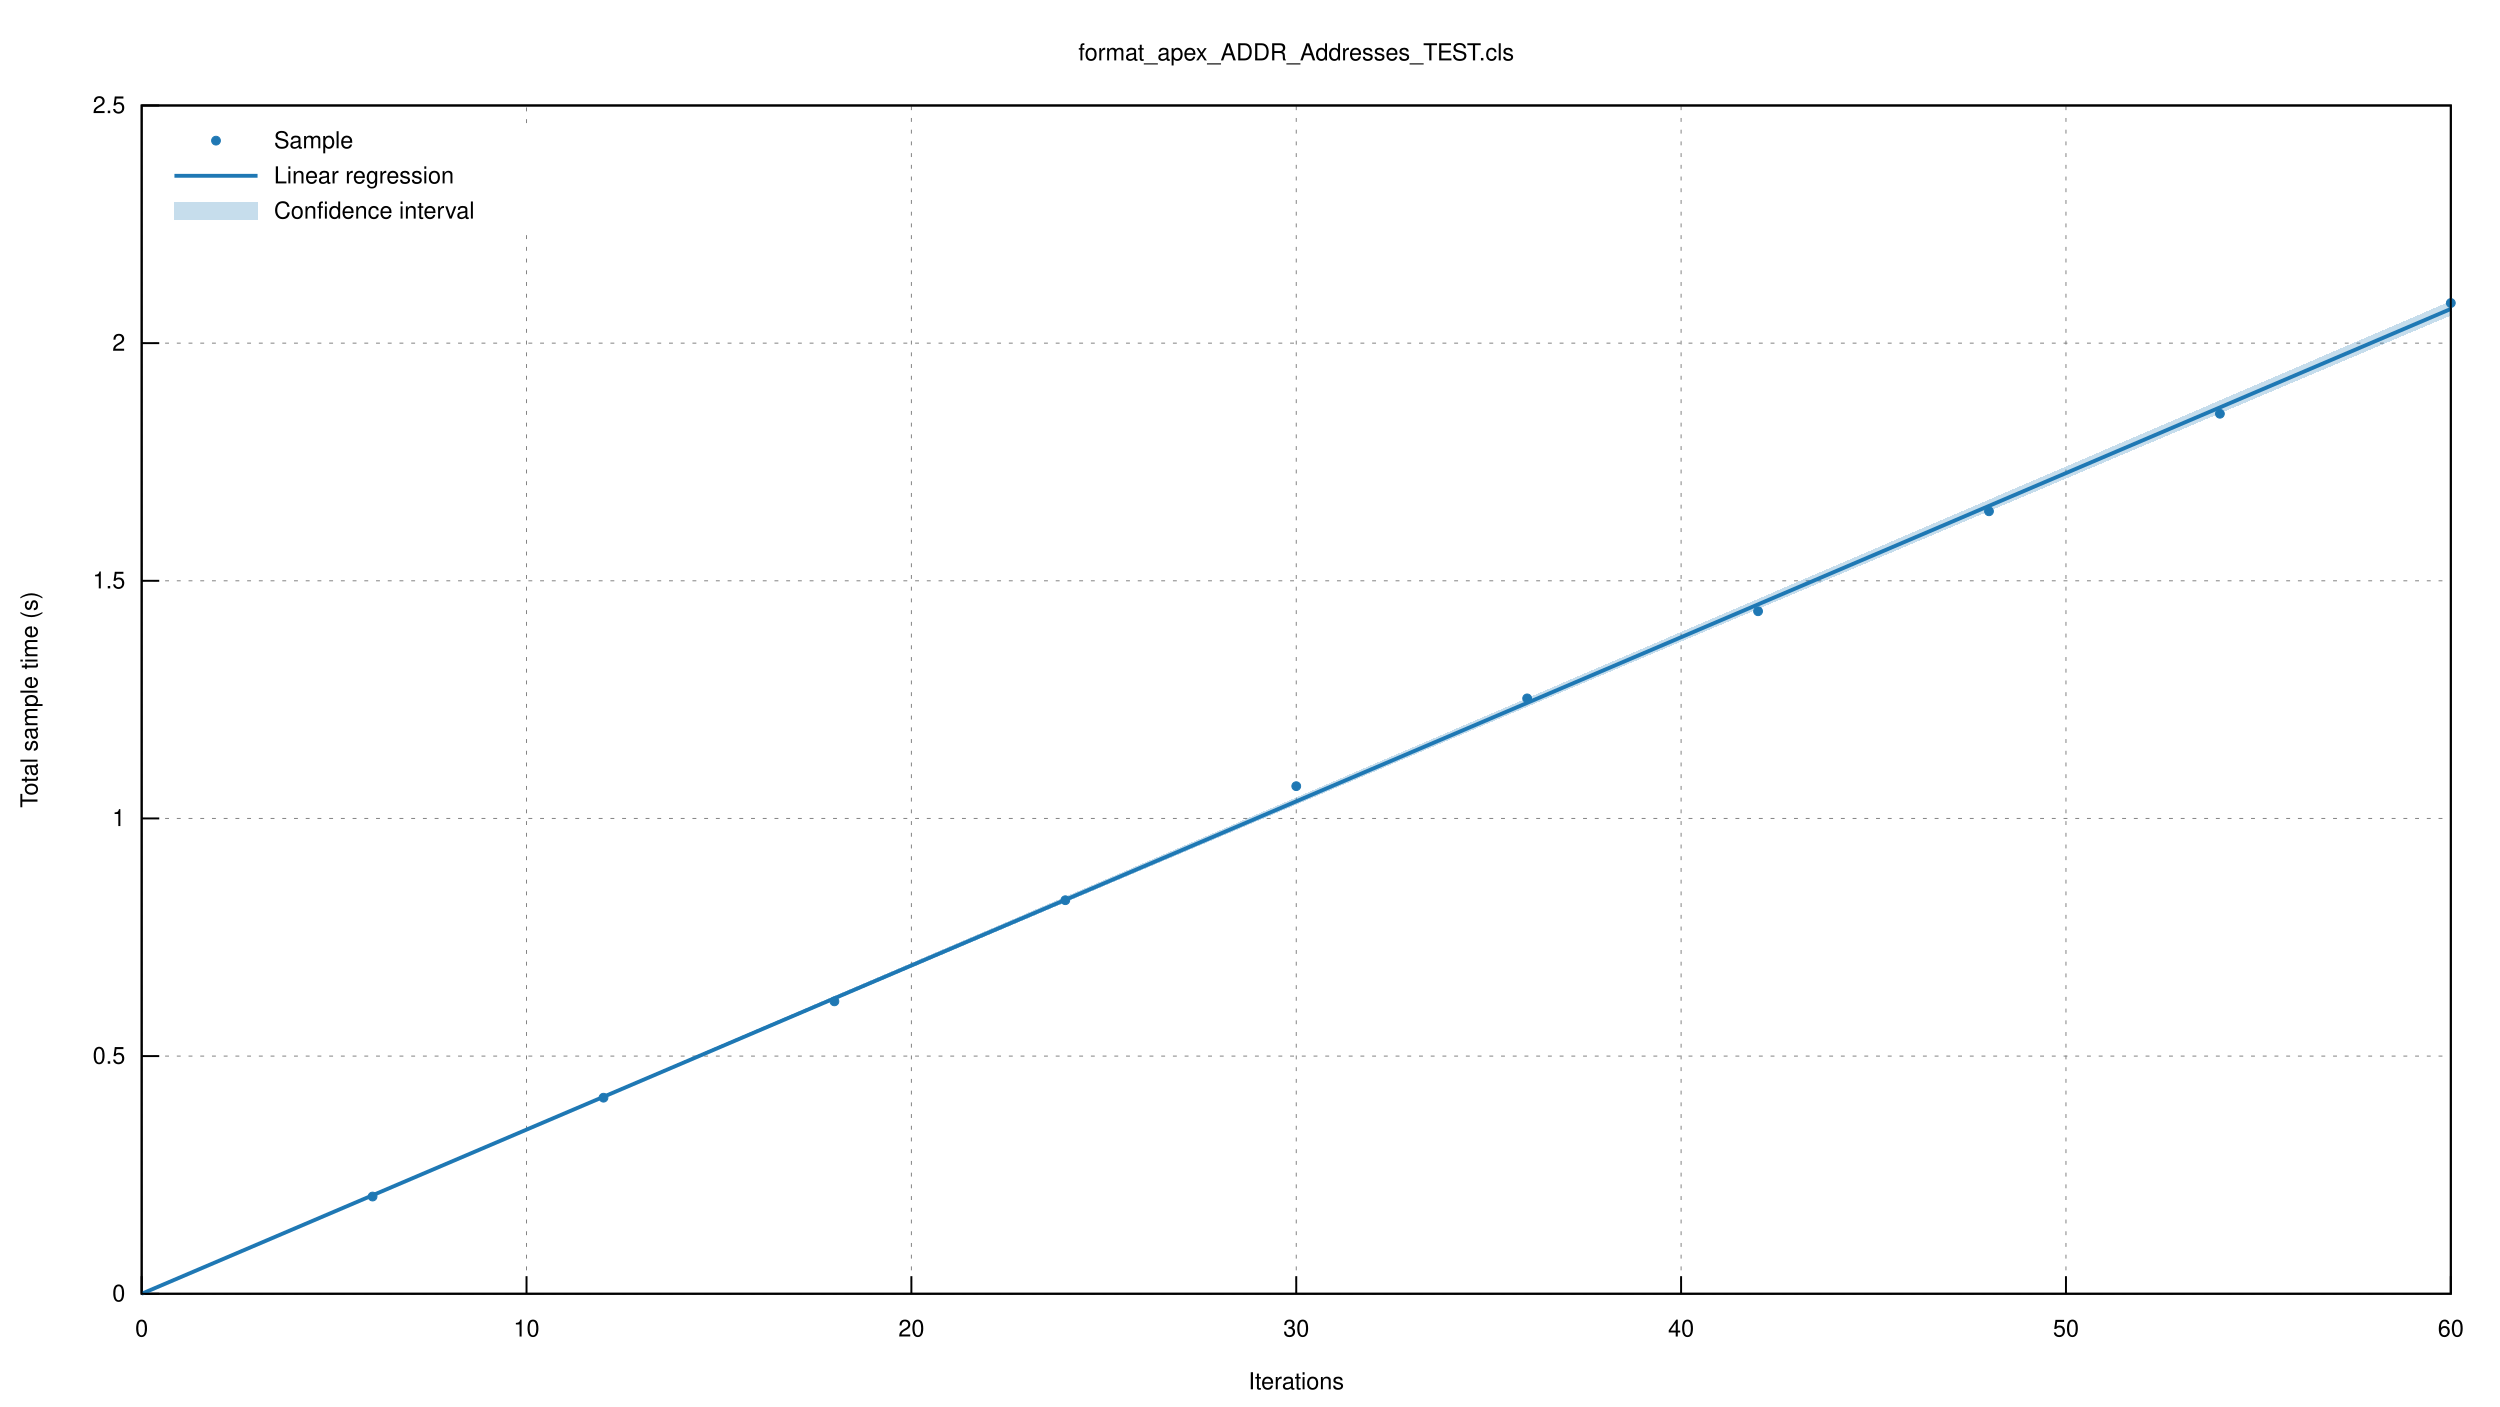
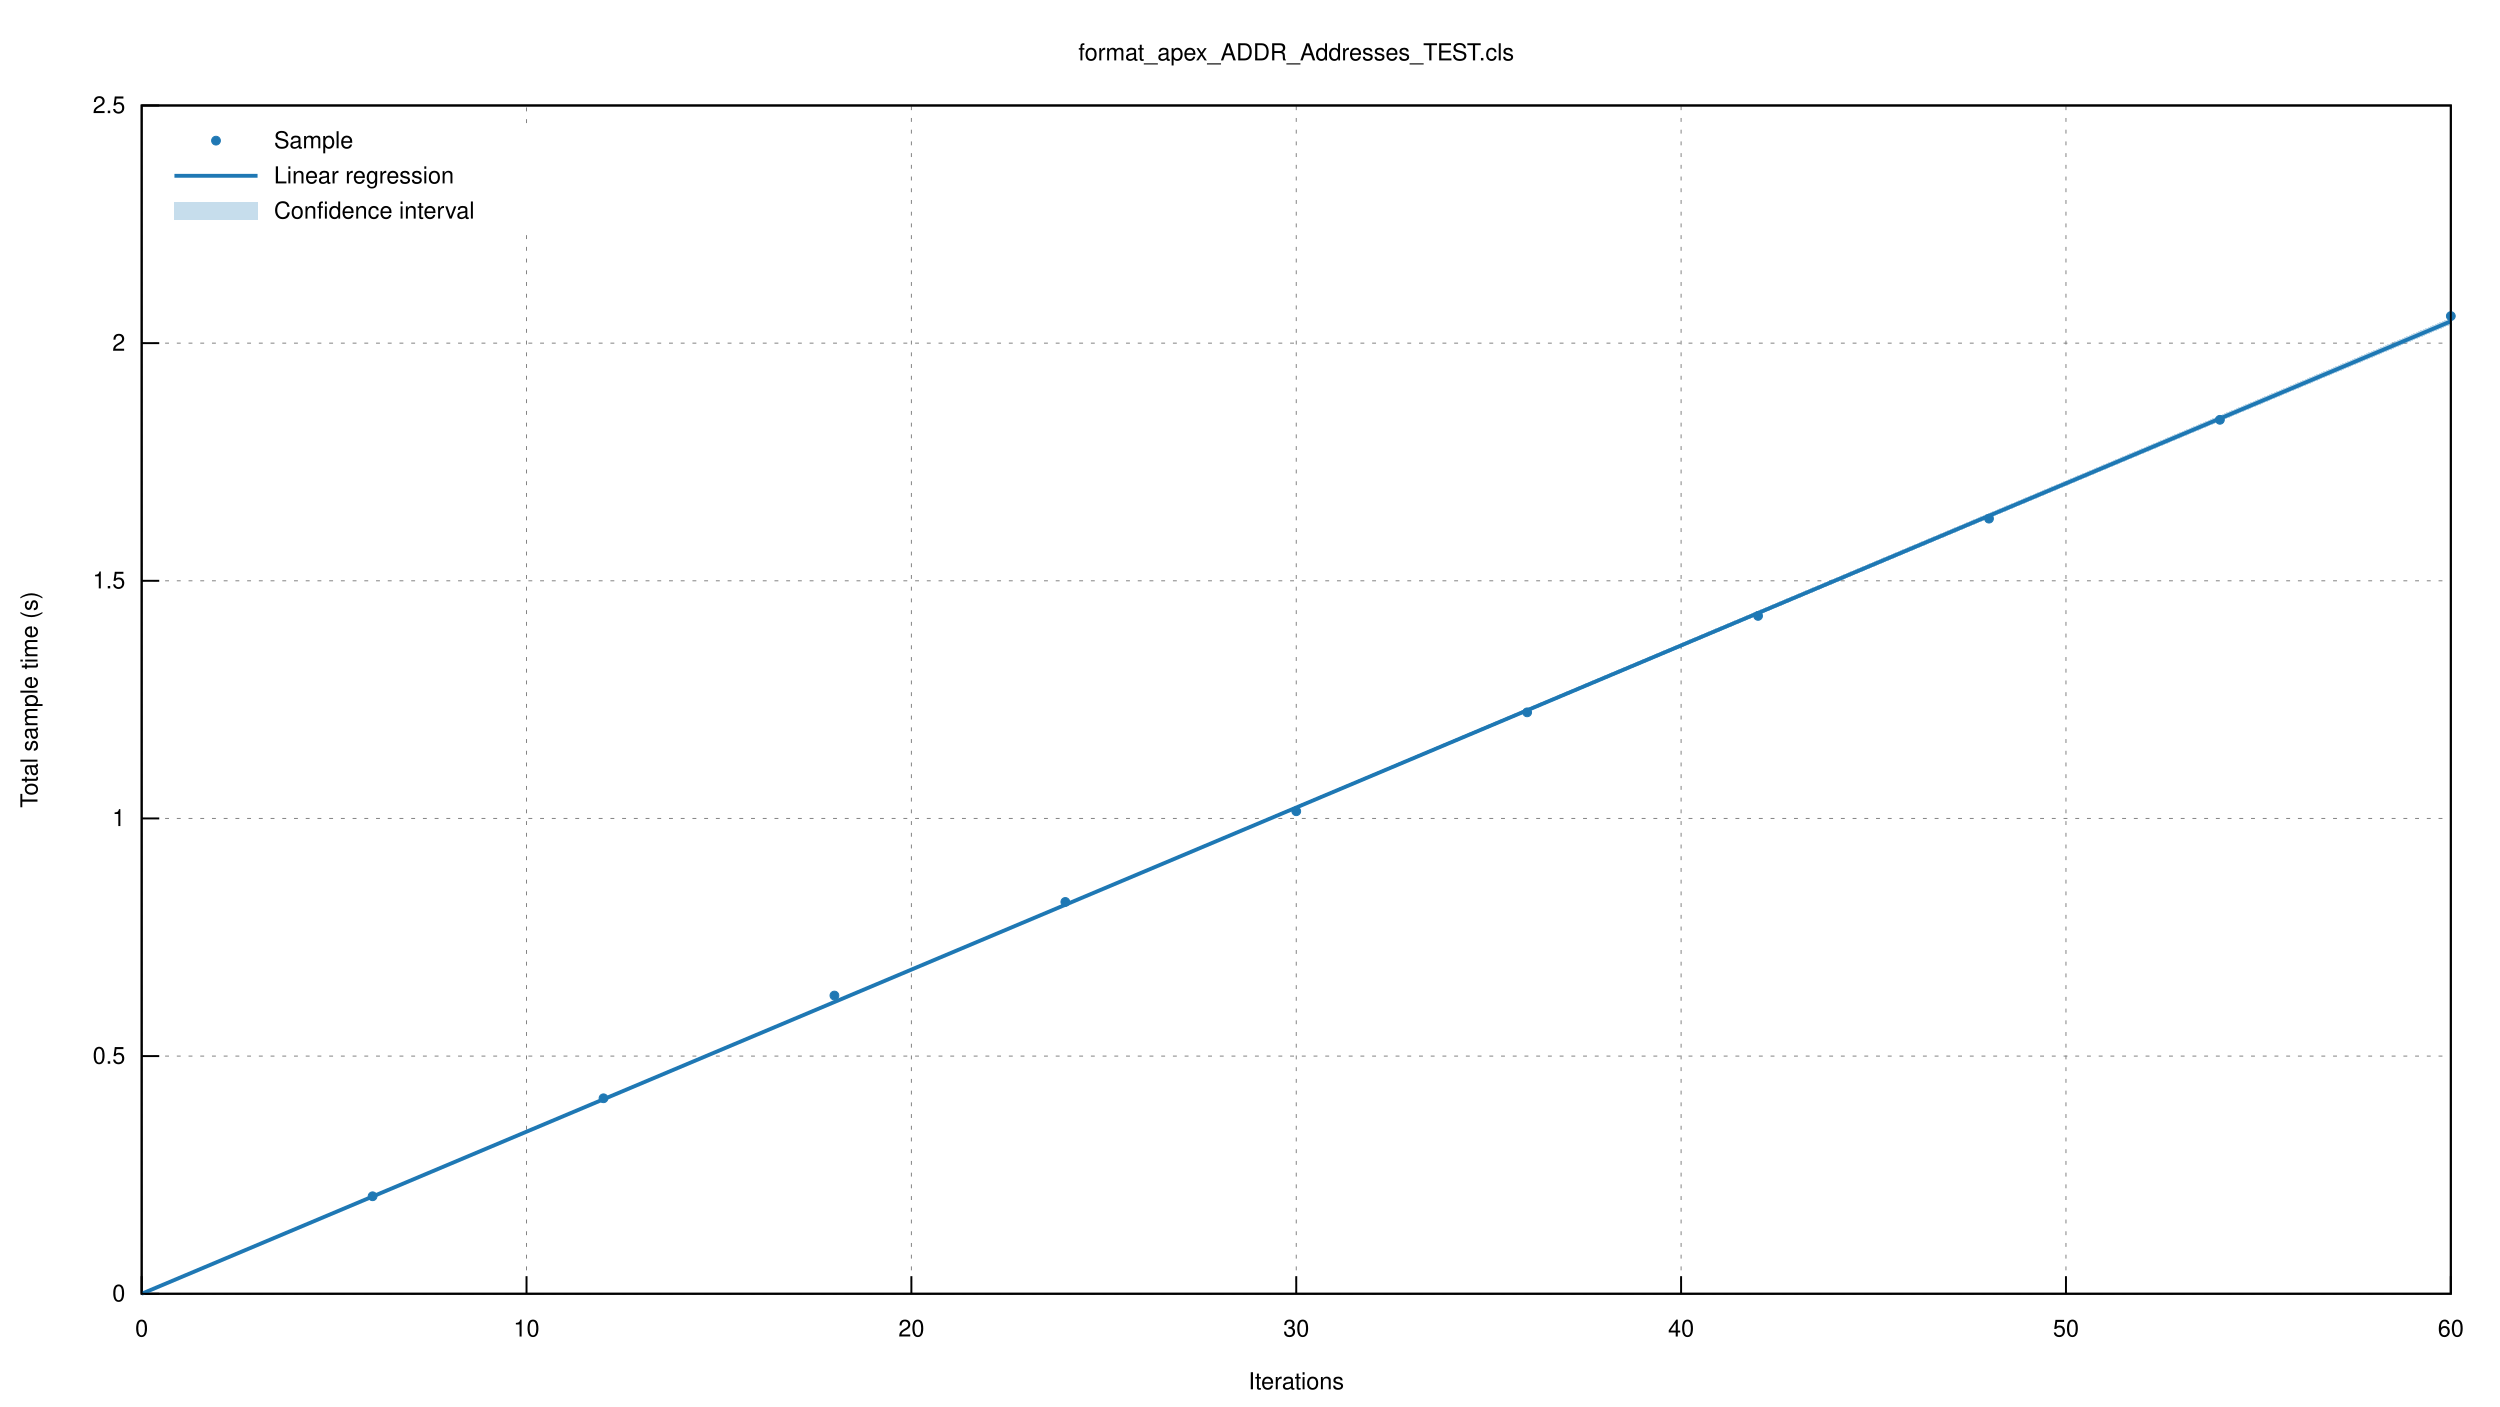
<svg xmlns="http://www.w3.org/2000/svg" xmlns:xlink="http://www.w3.org/1999/xlink" viewBox="0 0 1280 720">
  <g id="gnuplot_canvas">
    <rect x="0" y="0" width="1280" height="720" fill="none" />
    <defs>
      <circle id="gpDot" r="0.5" stroke-width="0.5" stroke="currentColor" />
      <path id="gpPt0" stroke-width="0.222" stroke="currentColor" d="M-1,0 h2 M0,-1 v2" />
      <path id="gpPt1" stroke-width="0.222" stroke="currentColor" d="M-1,-1 L1,1 M1,-1 L-1,1" />
      <path id="gpPt2" stroke-width="0.222" stroke="currentColor" d="M-1,0 L1,0 M0,-1 L0,1 M-1,-1 L1,1 M-1,1 L1,-1" />
      <rect id="gpPt3" stroke-width="0.222" stroke="currentColor" x="-1" y="-1" width="2" height="2" />
      <rect id="gpPt4" stroke-width="0.222" stroke="currentColor" fill="currentColor" x="-1" y="-1" width="2" height="2" />
      <circle id="gpPt5" stroke-width="0.222" stroke="currentColor" cx="0" cy="0" r="1" />
      <use xlink:href="#gpPt5" id="gpPt6" fill="currentColor" stroke="none" />
      <path id="gpPt7" stroke-width="0.222" stroke="currentColor" d="M0,-1.33 L-1.33,0.67 L1.33,0.67 z" />
      <use xlink:href="#gpPt7" id="gpPt8" fill="currentColor" stroke="none" />
      <use xlink:href="#gpPt7" id="gpPt9" stroke="currentColor" transform="rotate(180)" />
      <use xlink:href="#gpPt9" id="gpPt10" fill="currentColor" stroke="none" />
      <use xlink:href="#gpPt3" id="gpPt11" stroke="currentColor" transform="rotate(45)" />
      <use xlink:href="#gpPt11" id="gpPt12" fill="currentColor" stroke="none" />
      <path id="gpPt13" stroke-width="0.222" stroke="currentColor" d="M0,1.330 L1.265,0.411 L0.782,-1.067 L-0.782,-1.076 L-1.265,0.411 z" />
      <use xlink:href="#gpPt13" id="gpPt14" fill="currentColor" stroke="none" />
      <filter id="textbox" filterUnits="objectBoundingBox" x="0" y="0" height="1" width="1">
        <feFlood flood-color="white" flood-opacity="1" result="bgnd" />
        <feComposite in="SourceGraphic" in2="bgnd" operator="atop" />
      </filter>
      <filter id="greybox" filterUnits="objectBoundingBox" x="0" y="0" height="1" width="1">
        <feFlood flood-color="lightgrey" flood-opacity="1" result="grey" />
        <feComposite in="SourceGraphic" in2="grey" operator="atop" />
      </filter>
    </defs>
    <g fill="none" color="white" stroke="currentColor" stroke-width="1.00" stroke-linecap="butt" stroke-linejoin="miter">
</g>
    <g fill="none" color="black" stroke="currentColor" stroke-width="1.00" stroke-linecap="butt" stroke-linejoin="miter">
</g>
    <g fill="none" color="black" stroke="black" stroke-width="0.50" stroke-linecap="butt" stroke-linejoin="miter">
</g>
    <g fill="none" color="gray" stroke="currentColor" stroke-width="0.50" stroke-linecap="butt" stroke-linejoin="miter">
      <path stroke="gray" stroke-dasharray="2,4" class="gridline" d="M72.53,662.40 L1254.82,662.40  " />
    </g>
    <g fill="none" color="gray" stroke="gray" stroke-width="1.00" stroke-linecap="butt" stroke-linejoin="miter">
</g>
    <g fill="none" color="black" stroke="currentColor" stroke-width="1.00" stroke-linecap="butt" stroke-linejoin="miter">
      <path stroke="black" d="M72.53,662.40 L81.53,662.40  " />
      <g transform="translate(64.14,666.30)" stroke="none" fill="black" font-family="Helvetica" font-size="12.00" text-anchor="end">
        <text>
          <tspan font-family="Helvetica"> 0</tspan>
        </text>
      </g>
    </g>
    <g fill="none" color="black" stroke="currentColor" stroke-width="1.00" stroke-linecap="butt" stroke-linejoin="miter">
</g>
    <g fill="none" color="black" stroke="black" stroke-width="0.50" stroke-linecap="butt" stroke-linejoin="miter">
</g>
    <g fill="none" color="gray" stroke="currentColor" stroke-width="0.50" stroke-linecap="butt" stroke-linejoin="miter">
      <path stroke="gray" stroke-dasharray="2,4" class="gridline" d="M72.53,540.72 L1254.82,540.72  " />
    </g>
    <g fill="none" color="gray" stroke="gray" stroke-width="1.00" stroke-linecap="butt" stroke-linejoin="miter">
</g>
    <g fill="none" color="black" stroke="currentColor" stroke-width="1.00" stroke-linecap="butt" stroke-linejoin="miter">
      <path stroke="black" d="M72.53,540.72 L81.53,540.72  " />
      <g transform="translate(64.14,544.62)" stroke="none" fill="black" font-family="Helvetica" font-size="12.00" text-anchor="end">
        <text>
          <tspan font-family="Helvetica"> 0.5</tspan>
        </text>
      </g>
    </g>
    <g fill="none" color="black" stroke="currentColor" stroke-width="1.00" stroke-linecap="butt" stroke-linejoin="miter">
</g>
    <g fill="none" color="black" stroke="black" stroke-width="0.50" stroke-linecap="butt" stroke-linejoin="miter">
</g>
    <g fill="none" color="gray" stroke="currentColor" stroke-width="0.50" stroke-linecap="butt" stroke-linejoin="miter">
      <path stroke="gray" stroke-dasharray="2,4" class="gridline" d="M72.53,419.04 L1254.82,419.04  " />
    </g>
    <g fill="none" color="gray" stroke="gray" stroke-width="1.00" stroke-linecap="butt" stroke-linejoin="miter">
</g>
    <g fill="none" color="black" stroke="currentColor" stroke-width="1.00" stroke-linecap="butt" stroke-linejoin="miter">
      <path stroke="black" d="M72.53,419.04 L81.53,419.04  " />
      <g transform="translate(64.14,422.94)" stroke="none" fill="black" font-family="Helvetica" font-size="12.00" text-anchor="end">
        <text>
          <tspan font-family="Helvetica"> 1</tspan>
        </text>
      </g>
    </g>
    <g fill="none" color="black" stroke="currentColor" stroke-width="1.00" stroke-linecap="butt" stroke-linejoin="miter">
</g>
    <g fill="none" color="black" stroke="black" stroke-width="0.50" stroke-linecap="butt" stroke-linejoin="miter">
</g>
    <g fill="none" color="gray" stroke="currentColor" stroke-width="0.50" stroke-linecap="butt" stroke-linejoin="miter">
      <path stroke="gray" stroke-dasharray="2,4" class="gridline" d="M72.53,297.37 L1254.82,297.37  " />
    </g>
    <g fill="none" color="gray" stroke="gray" stroke-width="1.00" stroke-linecap="butt" stroke-linejoin="miter">
</g>
    <g fill="none" color="black" stroke="currentColor" stroke-width="1.00" stroke-linecap="butt" stroke-linejoin="miter">
      <path stroke="black" d="M72.53,297.37 L81.53,297.37  " />
      <g transform="translate(64.14,301.27)" stroke="none" fill="black" font-family="Helvetica" font-size="12.00" text-anchor="end">
        <text>
          <tspan font-family="Helvetica"> 1.5</tspan>
        </text>
      </g>
    </g>
    <g fill="none" color="black" stroke="currentColor" stroke-width="1.00" stroke-linecap="butt" stroke-linejoin="miter">
</g>
    <g fill="none" color="black" stroke="black" stroke-width="0.50" stroke-linecap="butt" stroke-linejoin="miter">
</g>
    <g fill="none" color="gray" stroke="currentColor" stroke-width="0.50" stroke-linecap="butt" stroke-linejoin="miter">
      <path stroke="gray" stroke-dasharray="2,4" class="gridline" d="M72.53,175.69 L1254.82,175.69  " />
    </g>
    <g fill="none" color="gray" stroke="gray" stroke-width="1.00" stroke-linecap="butt" stroke-linejoin="miter">
</g>
    <g fill="none" color="black" stroke="currentColor" stroke-width="1.00" stroke-linecap="butt" stroke-linejoin="miter">
      <path stroke="black" d="M72.53,175.69 L81.53,175.69  " />
      <g transform="translate(64.14,179.59)" stroke="none" fill="black" font-family="Helvetica" font-size="12.00" text-anchor="end">
        <text>
          <tspan font-family="Helvetica"> 2</tspan>
        </text>
      </g>
    </g>
    <g fill="none" color="black" stroke="currentColor" stroke-width="1.00" stroke-linecap="butt" stroke-linejoin="miter">
</g>
    <g fill="none" color="black" stroke="black" stroke-width="0.50" stroke-linecap="butt" stroke-linejoin="miter">
</g>
    <g fill="none" color="gray" stroke="currentColor" stroke-width="0.50" stroke-linecap="butt" stroke-linejoin="miter">
      <path stroke="gray" stroke-dasharray="2,4" class="gridline" d="M72.53,54.01 L1254.82,54.01  " />
    </g>
    <g fill="none" color="gray" stroke="gray" stroke-width="1.00" stroke-linecap="butt" stroke-linejoin="miter">
</g>
    <g fill="none" color="black" stroke="currentColor" stroke-width="1.00" stroke-linecap="butt" stroke-linejoin="miter">
      <path stroke="black" d="M72.53,54.01 L81.53,54.01  " />
      <g transform="translate(64.14,57.91)" stroke="none" fill="black" font-family="Helvetica" font-size="12.00" text-anchor="end">
        <text>
          <tspan font-family="Helvetica"> 2.5</tspan>
        </text>
      </g>
    </g>
    <g fill="none" color="black" stroke="currentColor" stroke-width="1.00" stroke-linecap="butt" stroke-linejoin="miter">
</g>
    <g fill="none" color="black" stroke="black" stroke-width="0.50" stroke-linecap="butt" stroke-linejoin="miter">
</g>
    <g fill="none" color="gray" stroke="currentColor" stroke-width="0.50" stroke-linecap="butt" stroke-linejoin="miter">
      <path stroke="gray" stroke-dasharray="2,4" class="gridline" d="M72.53,662.40 L72.53,54.01  " />
    </g>
    <g fill="none" color="gray" stroke="gray" stroke-width="1.00" stroke-linecap="butt" stroke-linejoin="miter">
</g>
    <g fill="none" color="black" stroke="currentColor" stroke-width="1.00" stroke-linecap="butt" stroke-linejoin="miter">
      <path stroke="black" d="M72.53,662.40 L72.53,653.40  " />
      <g transform="translate(72.53,684.30)" stroke="none" fill="black" font-family="Helvetica" font-size="12.00" text-anchor="middle">
        <text>
          <tspan font-family="Helvetica"> 0</tspan>
        </text>
      </g>
    </g>
    <g fill="none" color="black" stroke="currentColor" stroke-width="1.00" stroke-linecap="butt" stroke-linejoin="miter">
</g>
    <g fill="none" color="black" stroke="black" stroke-width="0.50" stroke-linecap="butt" stroke-linejoin="miter">
</g>
    <g fill="none" color="gray" stroke="currentColor" stroke-width="0.50" stroke-linecap="butt" stroke-linejoin="miter">
      <path stroke="gray" stroke-dasharray="2,4" class="gridline" d="M269.58,662.40 L269.58,117.01 M269.58,63.01 L269.58,54.01  " />
    </g>
    <g fill="none" color="gray" stroke="gray" stroke-width="1.00" stroke-linecap="butt" stroke-linejoin="miter">
</g>
    <g fill="none" color="black" stroke="currentColor" stroke-width="1.00" stroke-linecap="butt" stroke-linejoin="miter">
      <path stroke="black" d="M269.58,662.40 L269.58,653.40  " />
      <g transform="translate(269.58,684.30)" stroke="none" fill="black" font-family="Helvetica" font-size="12.00" text-anchor="middle">
        <text>
          <tspan font-family="Helvetica"> 10</tspan>
        </text>
      </g>
    </g>
    <g fill="none" color="black" stroke="currentColor" stroke-width="1.00" stroke-linecap="butt" stroke-linejoin="miter">
</g>
    <g fill="none" color="black" stroke="black" stroke-width="0.50" stroke-linecap="butt" stroke-linejoin="miter">
</g>
    <g fill="none" color="gray" stroke="currentColor" stroke-width="0.50" stroke-linecap="butt" stroke-linejoin="miter">
      <path stroke="gray" stroke-dasharray="2,4" class="gridline" d="M466.63,662.40 L466.63,54.01  " />
    </g>
    <g fill="none" color="gray" stroke="gray" stroke-width="1.00" stroke-linecap="butt" stroke-linejoin="miter">
</g>
    <g fill="none" color="black" stroke="currentColor" stroke-width="1.00" stroke-linecap="butt" stroke-linejoin="miter">
      <path stroke="black" d="M466.63,662.40 L466.63,653.40  " />
      <g transform="translate(466.63,684.30)" stroke="none" fill="black" font-family="Helvetica" font-size="12.00" text-anchor="middle">
        <text>
          <tspan font-family="Helvetica"> 20</tspan>
        </text>
      </g>
    </g>
    <g fill="none" color="black" stroke="currentColor" stroke-width="1.00" stroke-linecap="butt" stroke-linejoin="miter">
</g>
    <g fill="none" color="black" stroke="black" stroke-width="0.50" stroke-linecap="butt" stroke-linejoin="miter">
</g>
    <g fill="none" color="gray" stroke="currentColor" stroke-width="0.50" stroke-linecap="butt" stroke-linejoin="miter">
      <path stroke="gray" stroke-dasharray="2,4" class="gridline" d="M663.68,662.40 L663.68,54.01  " />
    </g>
    <g fill="none" color="gray" stroke="gray" stroke-width="1.00" stroke-linecap="butt" stroke-linejoin="miter">
</g>
    <g fill="none" color="black" stroke="currentColor" stroke-width="1.00" stroke-linecap="butt" stroke-linejoin="miter">
      <path stroke="black" d="M663.68,662.40 L663.68,653.40  " />
      <g transform="translate(663.68,684.30)" stroke="none" fill="black" font-family="Helvetica" font-size="12.00" text-anchor="middle">
        <text>
          <tspan font-family="Helvetica"> 30</tspan>
        </text>
      </g>
    </g>
    <g fill="none" color="black" stroke="currentColor" stroke-width="1.00" stroke-linecap="butt" stroke-linejoin="miter">
</g>
    <g fill="none" color="black" stroke="black" stroke-width="0.50" stroke-linecap="butt" stroke-linejoin="miter">
</g>
    <g fill="none" color="gray" stroke="currentColor" stroke-width="0.50" stroke-linecap="butt" stroke-linejoin="miter">
      <path stroke="gray" stroke-dasharray="2,4" class="gridline" d="M860.72,662.40 L860.72,54.01  " />
    </g>
    <g fill="none" color="gray" stroke="gray" stroke-width="1.00" stroke-linecap="butt" stroke-linejoin="miter">
</g>
    <g fill="none" color="black" stroke="currentColor" stroke-width="1.00" stroke-linecap="butt" stroke-linejoin="miter">
      <path stroke="black" d="M860.72,662.40 L860.72,653.40  " />
      <g transform="translate(860.72,684.30)" stroke="none" fill="black" font-family="Helvetica" font-size="12.00" text-anchor="middle">
        <text>
          <tspan font-family="Helvetica"> 40</tspan>
        </text>
      </g>
    </g>
    <g fill="none" color="black" stroke="currentColor" stroke-width="1.00" stroke-linecap="butt" stroke-linejoin="miter">
</g>
    <g fill="none" color="black" stroke="black" stroke-width="0.50" stroke-linecap="butt" stroke-linejoin="miter">
</g>
    <g fill="none" color="gray" stroke="currentColor" stroke-width="0.50" stroke-linecap="butt" stroke-linejoin="miter">
      <path stroke="gray" stroke-dasharray="2,4" class="gridline" d="M1057.77,662.40 L1057.77,54.01  " />
    </g>
    <g fill="none" color="gray" stroke="gray" stroke-width="1.00" stroke-linecap="butt" stroke-linejoin="miter">
</g>
    <g fill="none" color="black" stroke="currentColor" stroke-width="1.00" stroke-linecap="butt" stroke-linejoin="miter">
      <path stroke="black" d="M1057.77,662.40 L1057.77,653.40  " />
      <g transform="translate(1057.77,684.30)" stroke="none" fill="black" font-family="Helvetica" font-size="12.00" text-anchor="middle">
        <text>
          <tspan font-family="Helvetica"> 50</tspan>
        </text>
      </g>
    </g>
    <g fill="none" color="black" stroke="currentColor" stroke-width="1.00" stroke-linecap="butt" stroke-linejoin="miter">
</g>
    <g fill="none" color="black" stroke="black" stroke-width="0.50" stroke-linecap="butt" stroke-linejoin="miter">
</g>
    <g fill="none" color="gray" stroke="currentColor" stroke-width="0.50" stroke-linecap="butt" stroke-linejoin="miter">
      <path stroke="gray" stroke-dasharray="2,4" class="gridline" d="M1254.82,662.40 L1254.82,54.01  " />
    </g>
    <g fill="none" color="gray" stroke="gray" stroke-width="1.00" stroke-linecap="butt" stroke-linejoin="miter">
</g>
    <g fill="none" color="black" stroke="currentColor" stroke-width="1.00" stroke-linecap="butt" stroke-linejoin="miter">
      <path stroke="black" d="M1254.82,662.40 L1254.82,653.40  " />
      <g transform="translate(1254.82,684.30)" stroke="none" fill="black" font-family="Helvetica" font-size="12.00" text-anchor="middle">
        <text>
          <tspan font-family="Helvetica"> 60</tspan>
        </text>
      </g>
    </g>
    <g fill="none" color="black" stroke="currentColor" stroke-width="1.00" stroke-linecap="butt" stroke-linejoin="miter">
</g>
    <g fill="none" color="black" stroke="currentColor" stroke-width="1.00" stroke-linecap="butt" stroke-linejoin="miter">
      <path stroke="black" d="M72.53,54.01 L72.53,662.40 L1254.82,662.40 L1254.82,54.01 L72.53,54.01 Z  " />
    </g>
    <g fill="none" color="black" stroke="currentColor" stroke-width="1.00" stroke-linecap="butt" stroke-linejoin="miter">
      <g transform="translate(19.18,358.21) rotate(270)" stroke="none" fill="black" font-family="Helvetica" font-size="12.00" text-anchor="middle">
        <text>
          <tspan font-family="Helvetica">Total sample time (s)</tspan>
        </text>
      </g>
    </g>
    <g fill="none" color="black" stroke="currentColor" stroke-width="1.00" stroke-linecap="butt" stroke-linejoin="miter">
      <g transform="translate(663.67,711.30)" stroke="none" fill="black" font-family="Helvetica" font-size="12.00" text-anchor="middle">
        <text>
          <tspan font-family="Helvetica">Iterations</tspan>
        </text>
      </g>
    </g>
    <g fill="none" color="black" stroke="currentColor" stroke-width="1.00" stroke-linecap="butt" stroke-linejoin="miter">
</g>
    <g id="gnuplot_plot_1">
      <g fill="none" color="black" stroke="currentColor" stroke-width="1.00" stroke-linecap="butt" stroke-linejoin="miter">
        <g transform="translate(140.26,75.91)" stroke="none" fill="black" font-family="Helvetica" font-size="12.00" text-anchor="start">
          <text>
            <tspan font-family="Helvetica">Sample</tspan>
          </text>
        </g>
      </g>
      <g fill="none" color="black" stroke="currentColor" stroke-width="1.00" stroke-linecap="butt" stroke-linejoin="miter">
-         <use xlink:href="#gpPt6" transform="translate(190.76,612.63) scale(2.25)" color="rgb( 31, 120, 180)" />
-         <use xlink:href="#gpPt6" transform="translate(308.99,562.02) scale(2.25)" color="rgb( 31, 120, 180)" />
-         <use xlink:href="#gpPt6" transform="translate(427.22,512.70) scale(2.25)" color="rgb( 31, 120, 180)" />
-         <use xlink:href="#gpPt6" transform="translate(545.45,460.91) scale(2.25)" color="rgb( 31, 120, 180)" />
-         <use xlink:href="#gpPt6" transform="translate(663.68,402.52) scale(2.25)" color="rgb( 31, 120, 180)" />
-         <use xlink:href="#gpPt6" transform="translate(781.90,357.57) scale(2.25)" color="rgb( 31, 120, 180)" />
-         <use xlink:href="#gpPt6" transform="translate(900.13,312.96) scale(2.25)" color="rgb( 31, 120, 180)" />
-         <use xlink:href="#gpPt6" transform="translate(1018.36,261.78) scale(2.25)" color="rgb( 31, 120, 180)" />
-         <use xlink:href="#gpPt6" transform="translate(1136.59,211.84) scale(2.25)" color="rgb( 31, 120, 180)" />
-         <use xlink:href="#gpPt6" transform="translate(1254.82,155.14) scale(2.25)" color="rgb( 31, 120, 180)" />
+         <use xlink:href="#gpPt6" transform="translate(190.76,612.49) scale(2.25)" color="rgb( 31, 120, 180)" />
+         <use xlink:href="#gpPt6" transform="translate(308.99,562.32) scale(2.25)" color="rgb( 31, 120, 180)" />
+         <use xlink:href="#gpPt6" transform="translate(427.22,509.72) scale(2.25)" color="rgb( 31, 120, 180)" />
+         <use xlink:href="#gpPt6" transform="translate(545.45,461.80) scale(2.25)" color="rgb( 31, 120, 180)" />
+         <use xlink:href="#gpPt6" transform="translate(663.68,415.36) scale(2.25)" color="rgb( 31, 120, 180)" />
+         <use xlink:href="#gpPt6" transform="translate(781.90,364.72) scale(2.25)" color="rgb( 31, 120, 180)" />
+         <use xlink:href="#gpPt6" transform="translate(900.13,315.34) scale(2.25)" color="rgb( 31, 120, 180)" />
+         <use xlink:href="#gpPt6" transform="translate(1018.36,265.54) scale(2.25)" color="rgb( 31, 120, 180)" />
+         <use xlink:href="#gpPt6" transform="translate(1136.59,214.94) scale(2.25)" color="rgb( 31, 120, 180)" />
+         <use xlink:href="#gpPt6" transform="translate(1254.82,161.83) scale(2.25)" color="rgb( 31, 120, 180)" />
        <use xlink:href="#gpPt6" transform="translate(110.59,72.01) scale(2.25)" color="rgb( 31, 120, 180)" />
      </g>
    </g>
    <g id="gnuplot_plot_2">
      <g fill="none" color="white" stroke="rgb( 31, 120, 180)" stroke-width="2.00" stroke-linecap="butt" stroke-linejoin="miter">
</g>
      <g fill="none" color="black" stroke="currentColor" stroke-width="2.00" stroke-linecap="butt" stroke-linejoin="miter">
        <g transform="translate(140.26,93.91)" stroke="none" fill="black" font-family="Helvetica" font-size="12.00" text-anchor="start">
          <text>
            <tspan font-family="Helvetica">Linear regression</tspan>
          </text>
        </g>
      </g>
      <g fill="none" color="black" stroke="currentColor" stroke-width="2.00" stroke-linecap="butt" stroke-linejoin="miter">
-         <path stroke="rgb( 31, 120, 180)" d="M89.31,90.01 L131.87,90.01 M72.53,662.40 L1254.82,158.17  " />
+         <path stroke="rgb( 31, 120, 180)" d="M89.31,90.01 L131.87,90.01 M72.53,662.40 L1254.82,164.50  " />
      </g>
    </g>
    <g id="gnuplot_plot_3">
      <g fill="none" color="white" stroke="rgb( 31, 120, 180)" stroke-width="1.00" stroke-linecap="butt" stroke-linejoin="miter">
</g>
      <g fill="none" color="black" stroke="currentColor" stroke-width="1.00" stroke-linecap="butt" stroke-linejoin="miter">
        <g transform="translate(140.26,111.91)" stroke="none" fill="black" font-family="Helvetica" font-size="12.00" text-anchor="start">
          <text>
            <tspan font-family="Helvetica">Confidence interval</tspan>
          </text>
        </g>
      </g>
      <g fill="none" color="black" stroke="currentColor" stroke-width="1.00" stroke-linecap="butt" stroke-linejoin="miter">
        <g stroke="none" shape-rendering="crispEdges">
          <polygon fill="rgb( 31, 120, 180)" fill-opacity="0.25" points="89.31,112.51 131.87,112.51 131.87,103.51 89.31,103.51 " />
          <polygon fill="rgb( 31, 120, 180)" fill-opacity="0.25" points="72.53,662.40 72.53,662.40 72.53,662.40 " />
-           <polygon fill="rgb( 31, 120, 180)" fill-opacity="0.25" points="72.53,662.40 1254.82,161.57 1254.82,154.13 " />
+           <polygon fill="rgb( 31, 120, 180)" fill-opacity="0.25" points="72.53,662.40 1254.82,166.21 1254.82,162.65 " />
        </g>
      </g>
    </g>
    <g fill="none" color="white" stroke="rgb( 31, 120, 180)" stroke-width="2.00" stroke-linecap="butt" stroke-linejoin="miter">
</g>
    <g fill="none" color="black" stroke="currentColor" stroke-width="2.00" stroke-linecap="butt" stroke-linejoin="miter">
</g>
    <g fill="none" color="black" stroke="black" stroke-width="1.00" stroke-linecap="butt" stroke-linejoin="miter">
</g>
    <g fill="none" color="black" stroke="currentColor" stroke-width="1.00" stroke-linecap="butt" stroke-linejoin="miter">
      <path stroke="black" d="M72.53,54.01 L72.53,662.40 L1254.82,662.40 L1254.82,54.01 L72.53,54.01 Z  " />
    </g>
    <g fill="none" color="black" stroke="currentColor" stroke-width="1.00" stroke-linecap="butt" stroke-linejoin="miter">
      <g transform="translate(663.67,30.91)" stroke="none" fill="black" font-family="Helvetica" font-size="12.00" text-anchor="middle">
        <text>
          <tspan font-family="Helvetica">format_apex_ADDR_Addresses_TEST.cls</tspan>
        </text>
      </g>
    </g>
    <g fill="none" color="black" stroke="currentColor" stroke-width="1.00" stroke-linecap="butt" stroke-linejoin="miter">
</g>
  </g>
</svg>
